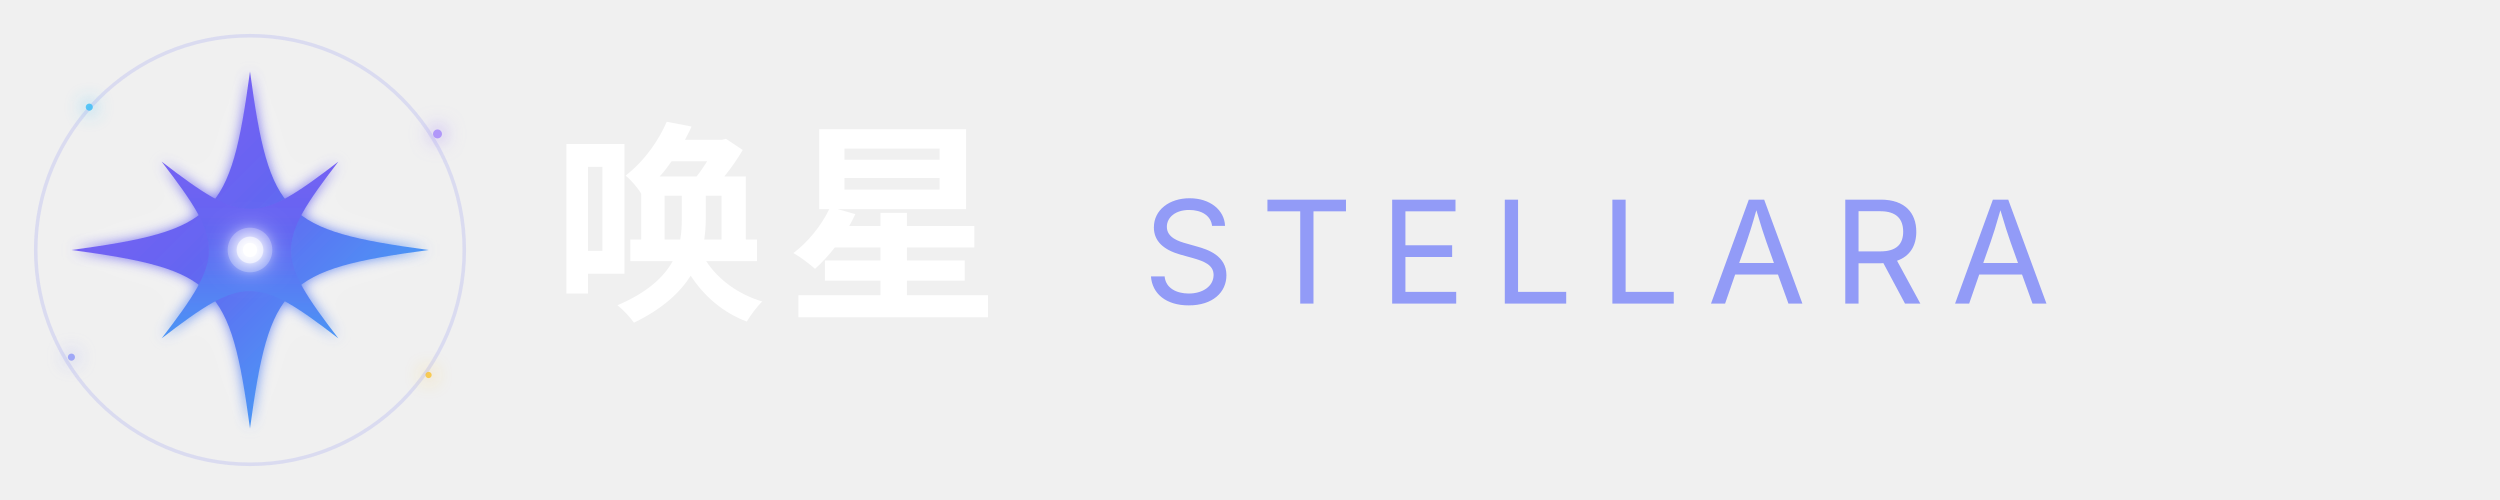
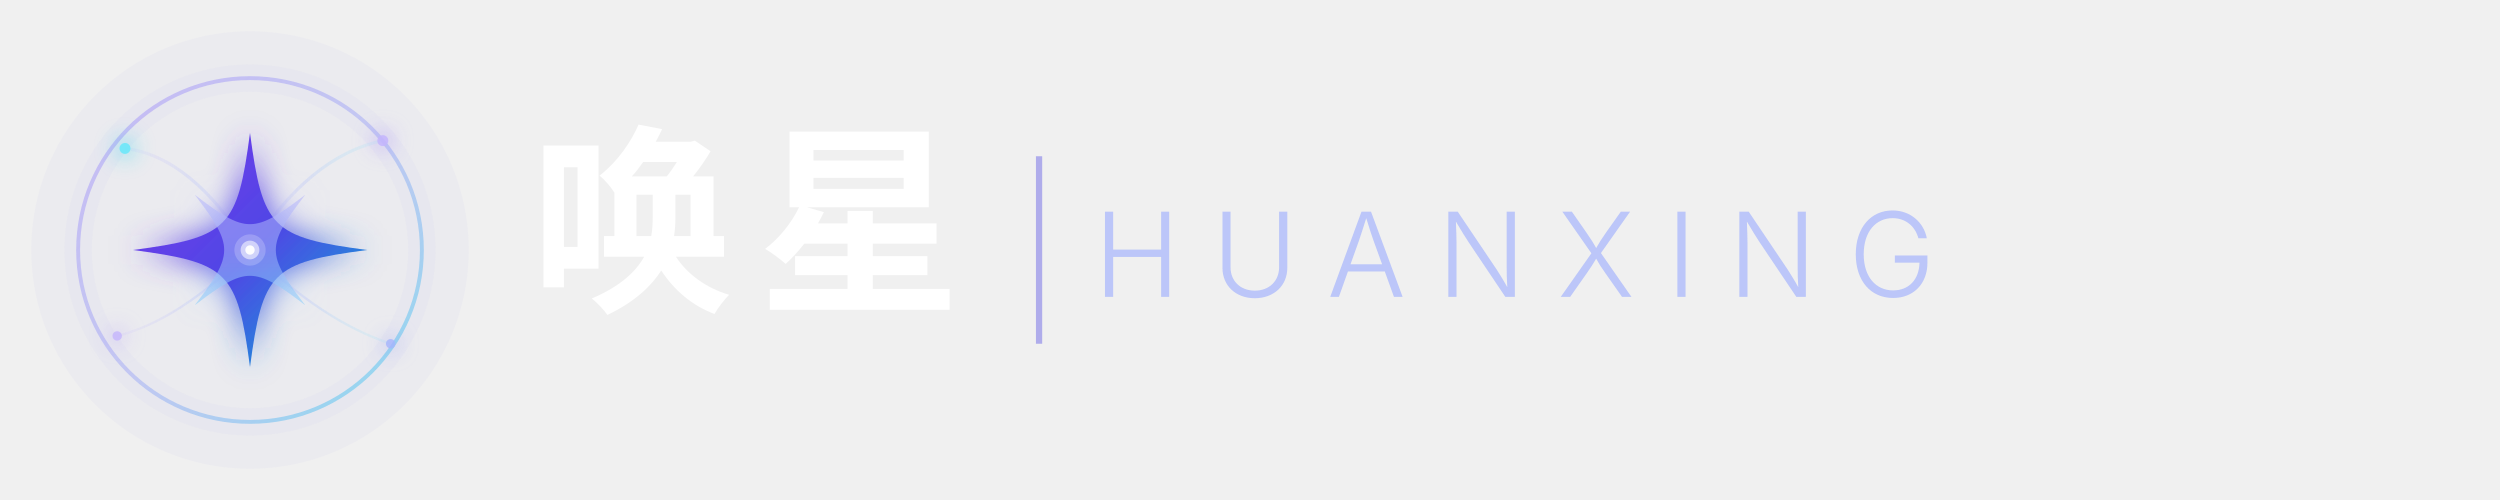
- <svg xmlns="http://www.w3.org/2000/svg" viewBox="0 0 280 56" width="280" height="56">
+ <svg xmlns="http://www.w3.org/2000/svg" viewBox="0 0 320 64" width="320" height="64">
  <defs>
-     <linearGradient id="brand" x1="0%" y1="0%" x2="100%" y2="100%">
-       <stop offset="0%" stop-color="#8B5CF6" />
-       <stop offset="45%" stop-color="#6366F1" />
-       <stop offset="100%" stop-color="#38BDF8" />
+     <linearGradient id="starGrad" x1="0%" y1="0%" x2="100%" y2="100%">
+       <stop offset="0%" stop-color="#7C3AED" />
+       <stop offset="50%" stop-color="#4F46E5" />
+       <stop offset="100%" stop-color="#06B6D4" />
    </linearGradient>
-     <filter id="glow" x="-40%" y="-40%" width="180%" height="180%">
-       <feGaussianBlur in="SourceGraphic" stdDeviation="2" result="og" />
-       <feFlood flood-color="white" flood-opacity="0.3" result="wc" />
-       <feComposite in="wc" in2="og" operator="in" result="wg" />
-       <feGaussianBlur in="SourceGraphic" stdDeviation="0.8" result="ig" />
+     <linearGradient id="starInner" x1="0%" y1="0%" x2="100%" y2="100%">
+       <stop offset="0%" stop-color="#C4B5FD" />
+       <stop offset="50%" stop-color="#A5B4FC" />
+       <stop offset="100%" stop-color="#67E8F9" />
+     </linearGradient>
+     <linearGradient id="ringGrad" x1="0%" y1="0%" x2="100%" y2="100%">
+       <stop offset="0%" stop-color="#A78BFA" stop-opacity="0.5" />
+       <stop offset="50%" stop-color="#818CF8" stop-opacity="0.35" />
+       <stop offset="100%" stop-color="#22D3EE" stop-opacity="0.5" />
+     </linearGradient>
+     <linearGradient id="lineGrad1" x1="0%" y1="0%" x2="100%" y2="0%">
+       <stop offset="0%" stop-color="#A5B4FC" stop-opacity="0" />
+       <stop offset="40%" stop-color="#A5B4FC" stop-opacity="0.25" />
+       <stop offset="100%" stop-color="#67E8F9" stop-opacity="0.1" />
+     </linearGradient>
+     <linearGradient id="lineGrad2" x1="0%" y1="0%" x2="100%" y2="0%">
+       <stop offset="0%" stop-color="#C4B5FD" stop-opacity="0.1" />
+       <stop offset="60%" stop-color="#A5B4FC" stop-opacity="0.25" />
+       <stop offset="100%" stop-color="#A5B4FC" stop-opacity="0" />
+     </linearGradient>
+     <filter id="starGlow" x="-30%" y="-30%" width="160%" height="160%">
+       <feGaussianBlur in="SourceGraphic" stdDeviation="2" result="blur" />
      <feMerge>
-         <feMergeNode in="wg" />
-         <feMergeNode in="ig" />
+         <feMergeNode in="blur" />
        <feMergeNode in="SourceGraphic" />
      </feMerge>
    </filter>
-     <filter id="cg" x="-100%" y="-100%" width="300%" height="300%">
-       <feGaussianBlur in="SourceGraphic" stdDeviation="1.5" result="c1" />
-       <feGaussianBlur in="SourceGraphic" stdDeviation="0.5" result="c2" />
-       <feMerge>
-         <feMergeNode in="c1" />
-         <feMergeNode in="c2" />
-         <feMergeNode in="SourceGraphic" />
-       </feMerge>
-     </filter>
-     <filter id="dg" x="-200%" y="-200%" width="500%" height="500%">
-       <feGaussianBlur in="SourceGraphic" stdDeviation="1" />
+     <filter id="nodeGlow" x="-100%" y="-100%" width="300%" height="300%">
+       <feGaussianBlur in="SourceGraphic" stdDeviation="1.2" />
    </filter>
  </defs>
-   <circle cx="28" cy="28" r="24" fill="none" stroke="#6366F1" stroke-width="0.4" stroke-opacity="0.15" />
-   <g transform="translate(28, 28)" filter="url(#glow)">
-     <path d="M0 -20 C2.2 -3.8, 3.8 -2.2, 20 0 C3.8 2.2, 2.2 3.8, 0 20 C-2.2 3.8, -3.8 2.2, -20 0 C-3.8 -2.2, -2.2 -3.8, 0 -20 Z" fill="url(#brand)" />
-     <path d="M0 -14 C1.5 -2.5, 2.5 -1.5, 14 0 C2.5 1.5, 1.5 2.5, 0 14 C-1.5 2.5, -2.5 1.5, -14 0 C-2.5 -1.5, -1.5 -2.5, 0 -14 Z" fill="url(#brand)" transform="rotate(45)" />
+   <g transform="translate(32, 32)">
+     <circle r="28" fill="#4F46E5" opacity="0.03" />
+     <circle r="22" fill="none" stroke="#818CF8" stroke-width="3.5" stroke-opacity="0.04" />
+     <circle r="22" fill="none" stroke="url(#ringGrad)" stroke-width="0.5" />
+     <path d="M0 0 Q 7.5 -12, 17 -14" fill="none" stroke="url(#lineGrad1)" stroke-width="0.4" />
+     <path d="M0 0 Q -7.5 -12, -16 -13" fill="none" stroke="url(#lineGrad2)" stroke-width="0.4" />
+     <path d="M0 0 Q 9 9, 18 12" fill="none" stroke="url(#lineGrad1)" stroke-width="0.3" />
+     <path d="M0 0 Q -9 9, -17 11" fill="none" stroke="url(#lineGrad2)" stroke-width="0.3" />
+     <g filter="url(#starGlow)">
+       <path d="M0 -15 C1.6 -2.8, 2.8 -1.6, 15 0 C2.8 1.6, 1.6 2.8, 0 15 C-1.6 2.8, -2.8 1.6, -15 0 C-2.8 -1.6, -1.6 -2.8, 0 -15 Z" fill="url(#starGrad)" />
+       <path d="M0 -10 C1.1 -1.8, 1.8 -1.1, 10 0 C1.8 1.1, 1.1 1.8, 0 10 C-1.1 1.8, -1.8 1.1, -10 0 C-1.8 -1.1, -1.1 -1.8, 0 -10 Z" fill="url(#starInner)" opacity="0.55" transform="rotate(45)" />
+     </g>
+     <circle r="2" fill="white" opacity="0.2" />
+     <circle r="1.2" fill="white" opacity="0.55" />
+     <circle r="0.6" fill="white" opacity="0.95" />
+     <circle cx="17" cy="-14" r="1.5" fill="#A78BFA" filter="url(#nodeGlow)" opacity="0.35" />
+     <circle cx="17" cy="-14" r="0.7" fill="#C4B5FD" opacity="0.85" />
+     <circle cx="-16" cy="-13" r="1.5" fill="#22D3EE" filter="url(#nodeGlow)" opacity="0.35" />
+     <circle cx="-16" cy="-13" r="0.7" fill="#67E8F9" opacity="0.85" />
+     <circle cx="18" cy="12" r="1.2" fill="#818CF8" filter="url(#nodeGlow)" opacity="0.3" />
+     <circle cx="18" cy="12" r="0.6" fill="#A5B4FC" opacity="0.8" />
+     <circle cx="-17" cy="11" r="1.2" fill="#A78BFA" filter="url(#nodeGlow)" opacity="0.3" />
+     <circle cx="-17" cy="11" r="0.6" fill="#C4B5FD" opacity="0.8" />
  </g>
-   <g filter="url(#cg)">
-     <circle cx="28" cy="28" r="2.5" fill="white" opacity="0.25" />
-     <circle cx="28" cy="28" r="1.5" fill="white" opacity="0.6" />
-     <circle cx="28" cy="28" r="0.8" fill="white" />
-   </g>
-   <circle cx="49" cy="15" r="1" fill="#A78BFA" filter="url(#dg)" opacity="0.5" />
-   <circle cx="49" cy="15" r="0.5" fill="#A78BFA" opacity="0.85" />
-   <circle cx="10" cy="12" r="0.8" fill="#38BDF8" filter="url(#dg)" opacity="0.45" />
-   <circle cx="10" cy="12" r="0.4" fill="#38BDF8" opacity="0.8" />
-   <circle cx="48" cy="42" r="0.7" fill="#FBBF24" filter="url(#dg)" opacity="0.4" />
-   <circle cx="48" cy="42" r="0.35" fill="#FBBF24" opacity="0.75" />
-   <circle cx="8" cy="40" r="0.8" fill="#818CF8" filter="url(#dg)" opacity="0.35" />
-   <circle cx="8" cy="40" r="0.4" fill="#818CF8" opacity="0.7" />
-   <text x="62" y="34" font-family="'Noto Sans SC', 'PingFang SC', 'Microsoft YaHei', sans-serif" font-weight="700" font-size="24" fill="white" letter-spacing="2">唤星</text>
-   <text x="128" y="34" font-family="'Inter', 'Helvetica Neue', sans-serif" font-weight="400" font-size="16" fill="#818CF8" opacity="0.85" letter-spacing="3">STELLARA</text>
+   <text x="68" y="38" font-family="'Noto Sans SC', 'PingFang SC', 'Microsoft YaHei', sans-serif" font-weight="700" font-size="26" fill="white" letter-spacing="3">唤星</text>
+   <line x1="133" y1="20" x2="133" y2="44" stroke="#4F46E5" stroke-width="0.8" stroke-opacity="0.4" />
+   <text x="140" y="38" font-family="'Inter', 'Helvetica Neue', Arial, sans-serif" font-weight="300" font-size="15" fill="#A5B4FC" letter-spacing="4" opacity="0.7">HUANXING</text>
</svg>
